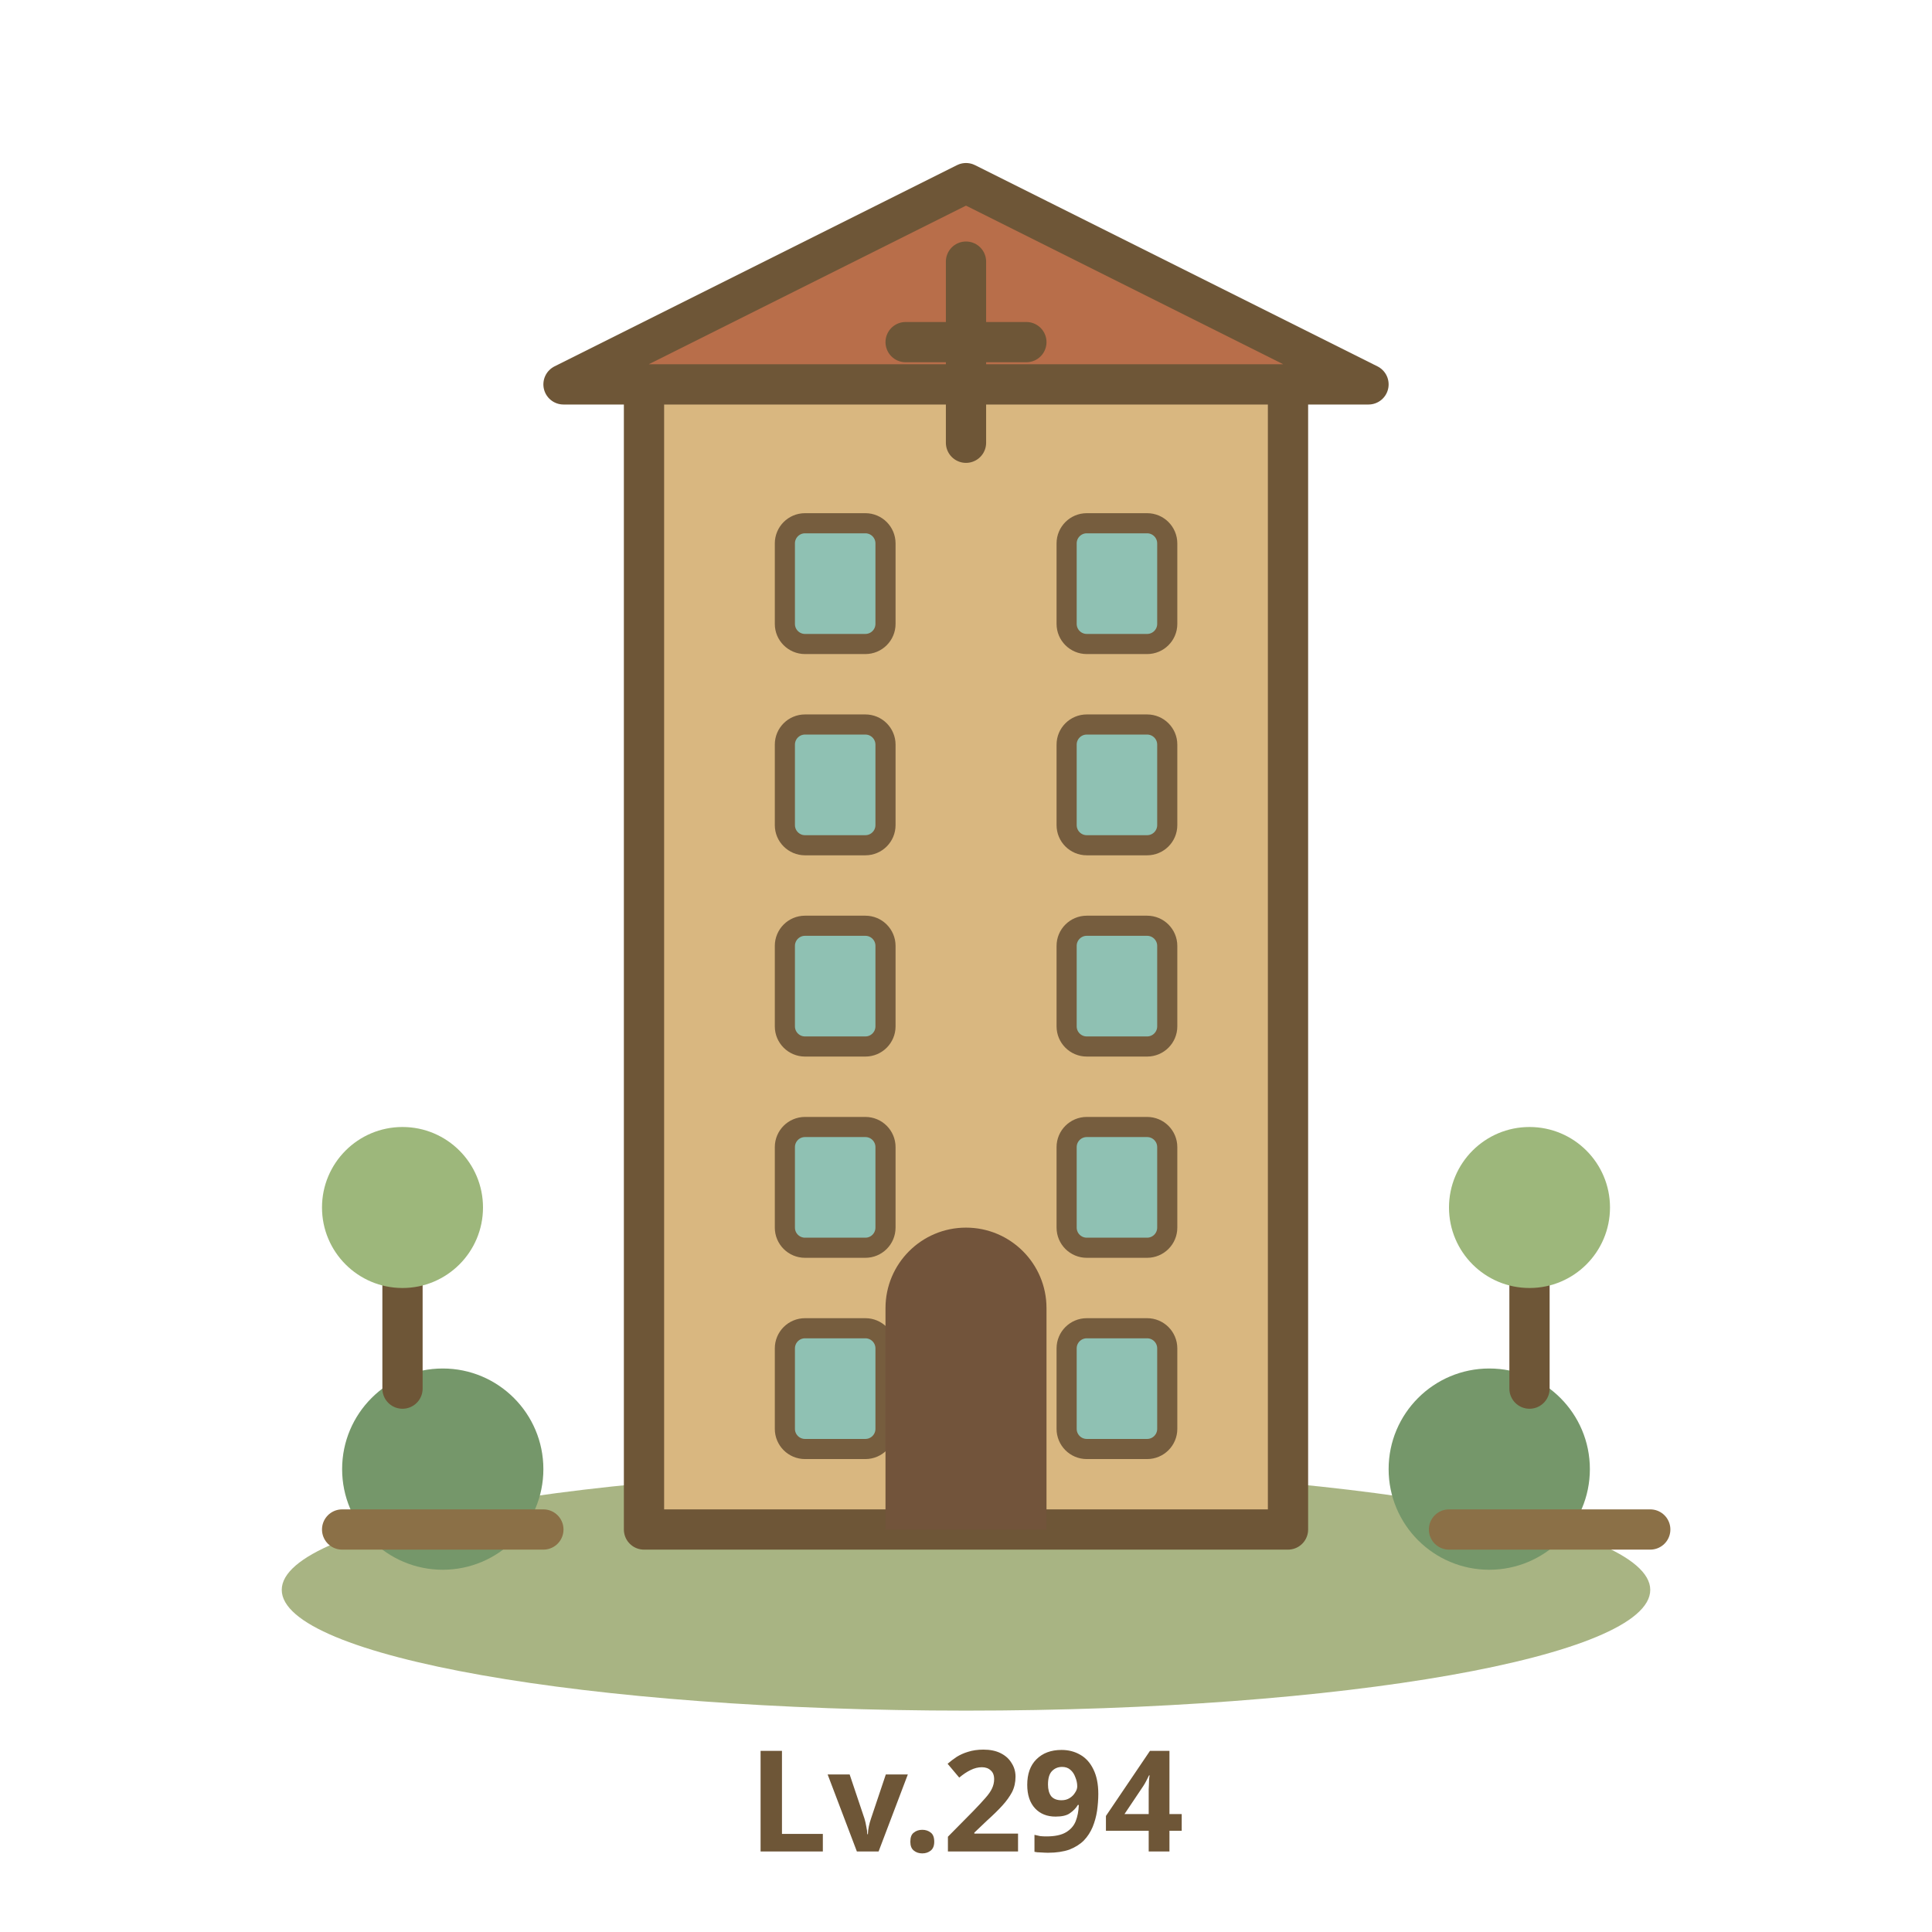
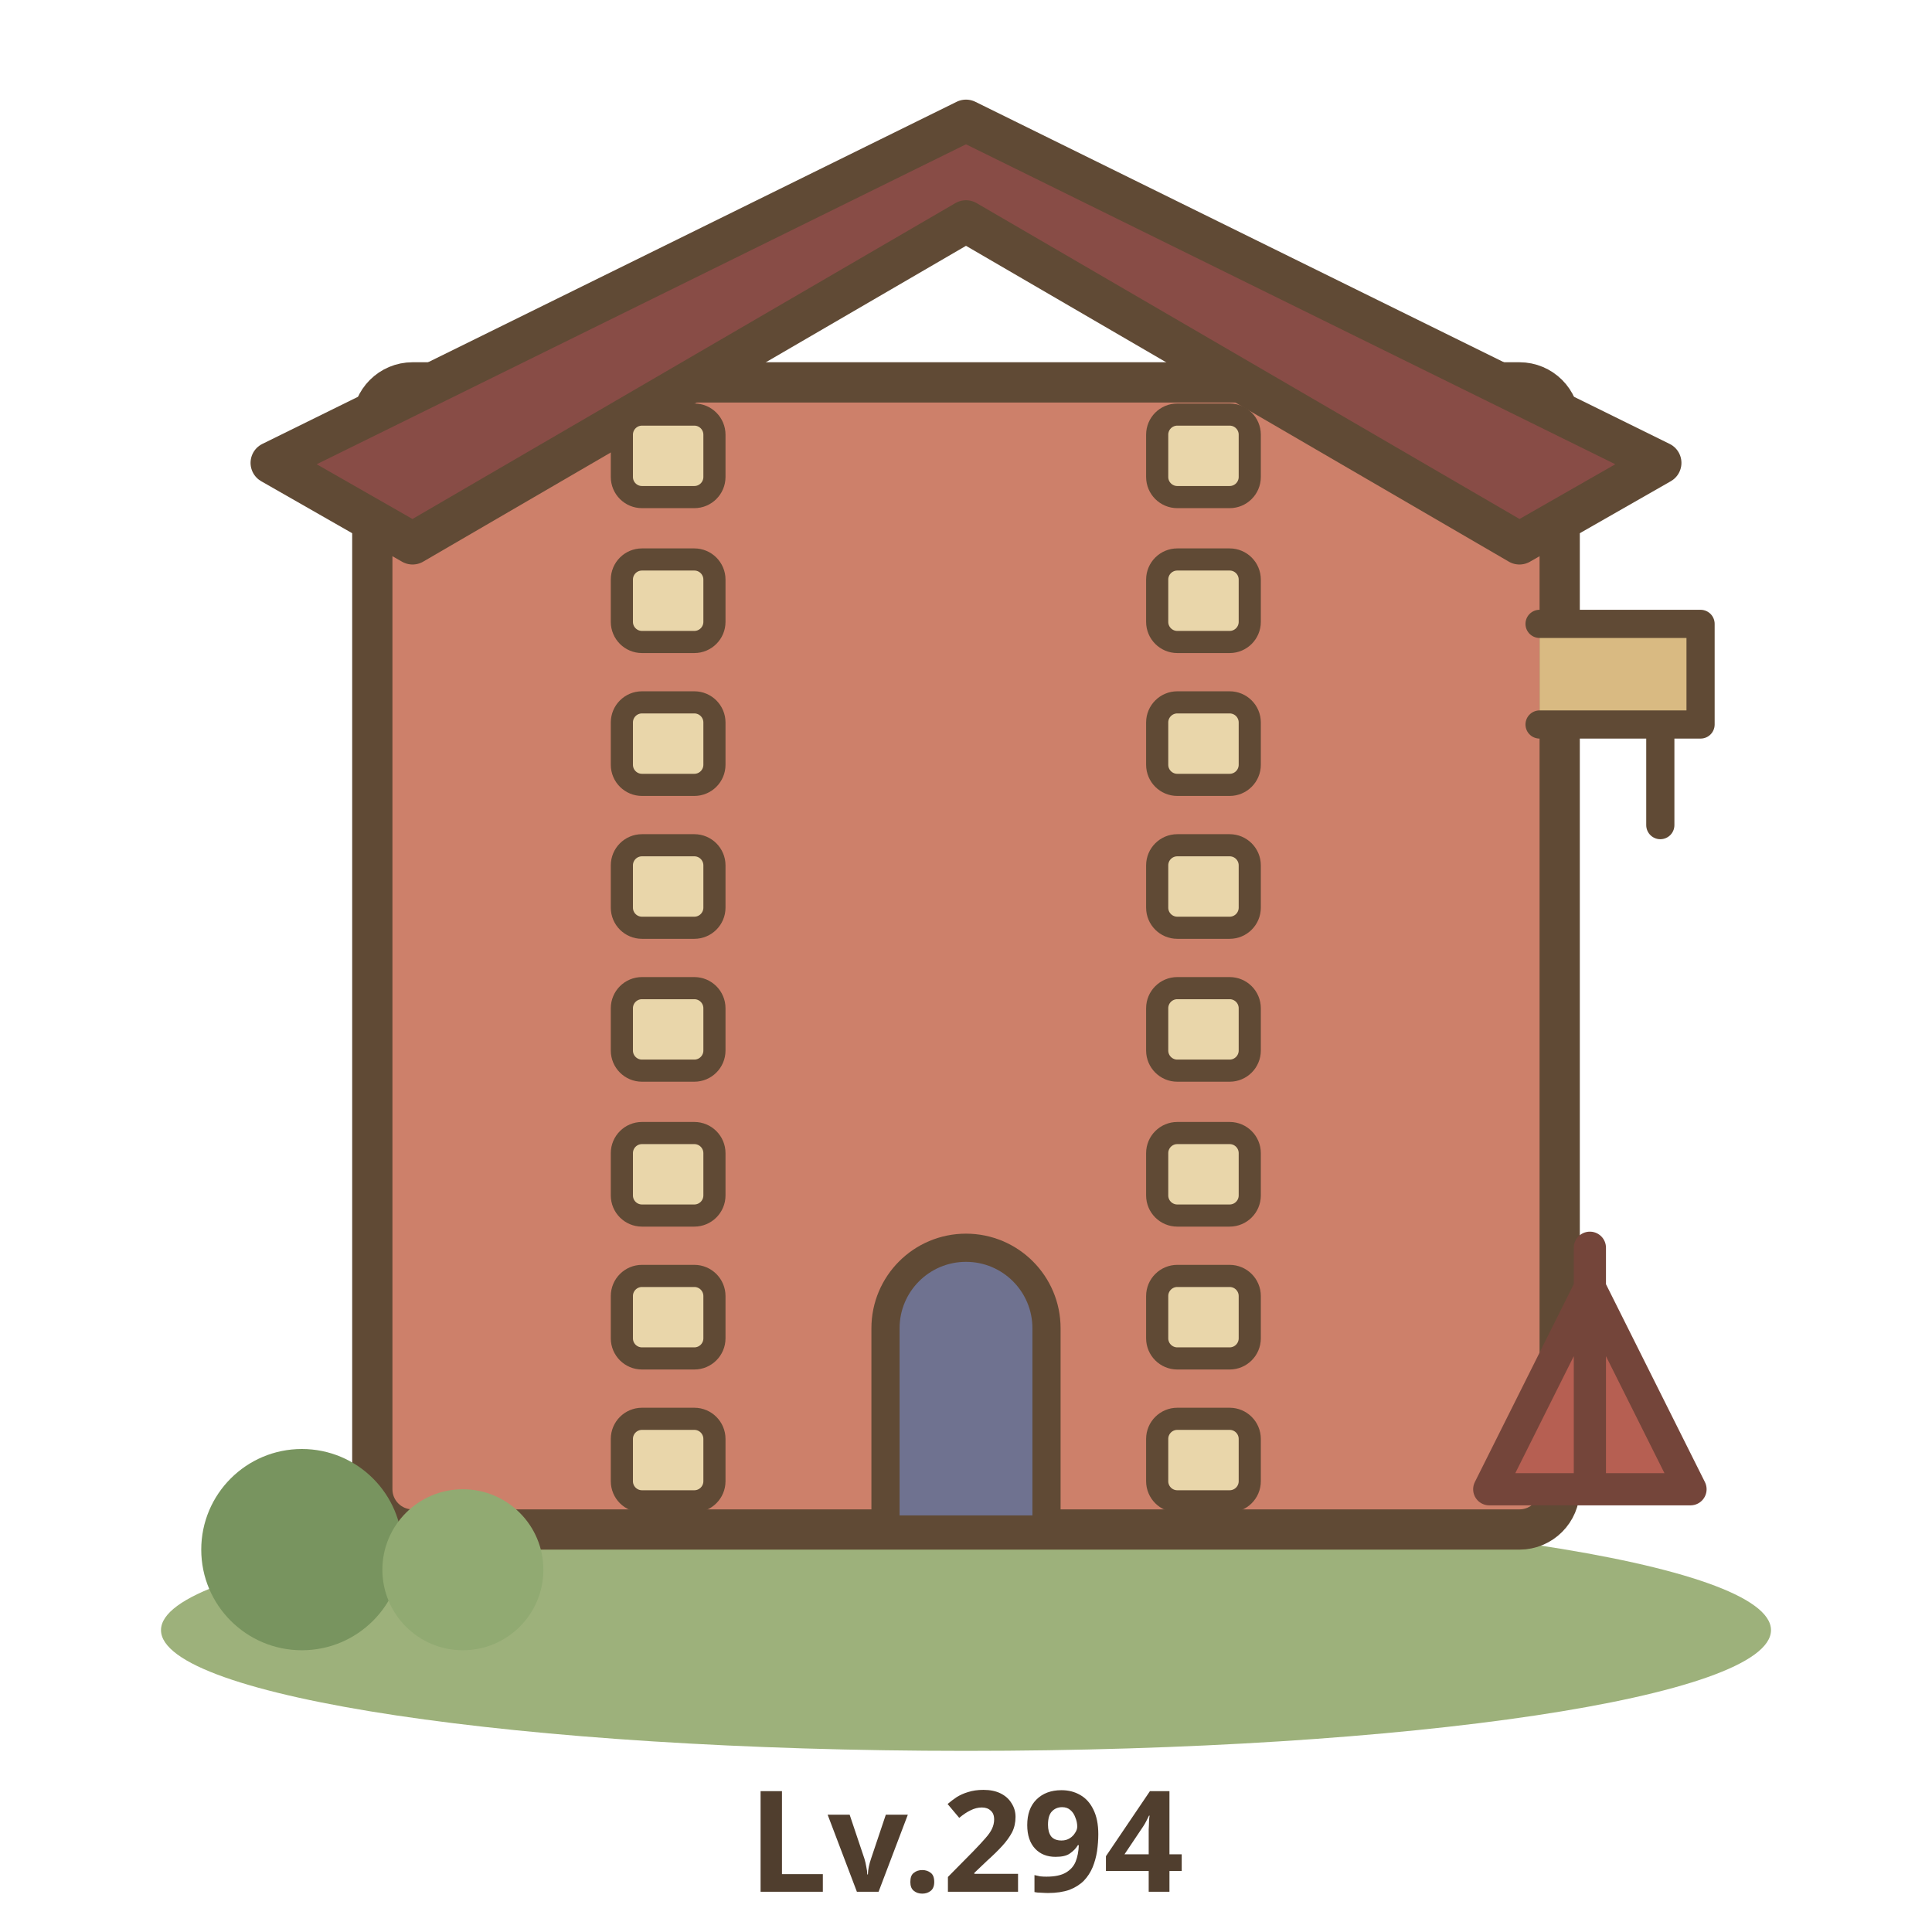
<svg xmlns="http://www.w3.org/2000/svg" width="96" height="96" viewBox="0 0 96 96">
  <g stroke-linecap="round" stroke-linejoin="round">
-     <ellipse cx="48" cy="79" rx="34" ry="6" fill="#A8B483" />
-     <path d="M32 18.1h32v57.9h-32Z" fill="#D9B780" stroke="#6E5637" stroke-width="2" />
-     <path d="M28 19.1 48 9.1 68 19.1Z" fill="#B86E4A" stroke="#6E5637" stroke-width="2" stroke-linejoin="round" />
-     <rect x="39" y="26" width="5" height="6" rx="1" fill="#8FC1B3" stroke="#765D3E" stroke-width="1" />
-     <rect x="53" y="26" width="5" height="6" rx="1" fill="#8FC1B3" stroke="#765D3E" stroke-width="1" />
-     <rect x="39" y="36" width="5" height="6" rx="1" fill="#8FC1B3" stroke="#765D3E" stroke-width="1" />
-     <rect x="53" y="36" width="5" height="6" rx="1" fill="#8FC1B3" stroke="#765D3E" stroke-width="1" />
-     <rect x="39" y="46" width="5" height="6" rx="1" fill="#8FC1B3" stroke="#765D3E" stroke-width="1" />
-     <rect x="53" y="46" width="5" height="6" rx="1" fill="#8FC1B3" stroke="#765D3E" stroke-width="1" />
-     <rect x="39" y="56" width="5" height="6" rx="1" fill="#8FC1B3" stroke="#765D3E" stroke-width="1" />
-     <rect x="53" y="56" width="5" height="6" rx="1" fill="#8FC1B3" stroke="#765D3E" stroke-width="1" />
-     <rect x="39" y="66" width="5" height="6" rx="1" fill="#8FC1B3" stroke="#765D3E" stroke-width="1" />
-     <rect x="53" y="66" width="5" height="6" rx="1" fill="#8FC1B3" stroke="#765D3E" stroke-width="1" />
-     <path d="M44 76V65a4 4 0 0 1 8 0v11" fill="#72543B" />
-     <circle cx="22" cy="73" r="5" fill="#75976A" />
-     <circle cx="74" cy="73" r="5" fill="#75976A" />
-     <path d="M17 76h10m45 0h10" stroke="#8B7047" stroke-width="2" stroke-linecap="round" />
-     <path d="M20 69v-7m56 7v-7" stroke="#6E5637" stroke-width="2" />
-     <circle cx="20" cy="60" r="4" fill="#9DB77B" />
-     <circle cx="76" cy="60" r="4" fill="#9DB77B" />
-     <path d="M48 22v-9m-3 4h6" stroke="#6E5637" stroke-width="2" stroke-linecap="round" />
-     <text x="48" y="92" text-anchor="middle" font-family="sans-serif" font-size="7" font-weight="700" fill="#6E5637">Lv.294</text>
+     <ellipse cx="48" cy="81" rx="40" ry="6" fill="#9DB17B" />
+     <rect x="18.5" y="19.0" width="59.0" height="57.0" rx="2" fill="#CD806A" stroke="#604A35" stroke-width="2" />
+     <path d="M13.5 23.0 L48 6.0 L82.5 23.0 L75.5 27.0 L48 11.0 L20.5 27.0 Z" fill="#884C46" stroke="#604A35" stroke-width="2.1" />
+     <path d="M79 74V62m-5 12 5-10 5 10Z" fill="#B65F52" stroke="#74453A" stroke-width="1.6" />
+     <circle cx="15" cy="77" r="5" fill="#78945F" />
+     <circle cx="23" cy="78" r="4" fill="#91AA72" />
+     <rect x="30.9" y="20.6" width="4.6" height="4.1" rx="1" fill="#E9D6AA" stroke="#604A35" stroke-width="1.1" />
+     <rect x="57.5" y="20.6" width="4.6" height="4.1" rx="1" fill="#E9D6AA" stroke="#604A35" stroke-width="1.1" />
+     <rect x="30.9" y="27.8" width="4.6" height="4.1" rx="1" fill="#E9D6AA" stroke="#604A35" stroke-width="1.1" />
+     <rect x="57.5" y="27.8" width="4.6" height="4.1" rx="1" fill="#E9D6AA" stroke="#604A35" stroke-width="1.1" />
+     <rect x="30.9" y="34.9" width="4.6" height="4.1" rx="1" fill="#E9D6AA" stroke="#604A35" stroke-width="1.1" />
+     <rect x="57.5" y="34.9" width="4.6" height="4.1" rx="1" fill="#E9D6AA" stroke="#604A35" stroke-width="1.1" />
+     <rect x="30.9" y="42.0" width="4.6" height="4.1" rx="1" fill="#E9D6AA" stroke="#604A35" stroke-width="1.1" />
+     <rect x="57.5" y="42.0" width="4.6" height="4.1" rx="1" fill="#E9D6AA" stroke="#604A35" stroke-width="1.1" />
+     <rect x="30.9" y="49.1" width="4.6" height="4.1" rx="1" fill="#E9D6AA" stroke="#604A35" stroke-width="1.1" />
+     <rect x="57.5" y="49.1" width="4.6" height="4.1" rx="1" fill="#E9D6AA" stroke="#604A35" stroke-width="1.1" />
+     <rect x="30.9" y="56.3" width="4.6" height="4.1" rx="1" fill="#E9D6AA" stroke="#604A35" stroke-width="1.1" />
+     <rect x="57.5" y="56.3" width="4.6" height="4.1" rx="1" fill="#E9D6AA" stroke="#604A35" stroke-width="1.1" />
+     <rect x="30.9" y="63.4" width="4.6" height="4.1" rx="1" fill="#E9D6AA" stroke="#604A35" stroke-width="1.1" />
+     <rect x="57.5" y="63.4" width="4.6" height="4.1" rx="1" fill="#E9D6AA" stroke="#604A35" stroke-width="1.1" />
+     <rect x="30.9" y="70.5" width="4.6" height="4.1" rx="1" fill="#E9D6AA" stroke="#604A35" stroke-width="1.1" />
+     <rect x="57.5" y="70.5" width="4.6" height="4.1" rx="1" fill="#E9D6AA" stroke="#604A35" stroke-width="1.1" />
+     <path d="M44 76v-10.0a4 4 0 0 1 8 0v10.0Z" fill="#6F7290" stroke="#604A35" stroke-width="1.4" />
+     <path d="M76.5 31.0h8v5h-8m1 0v5m5-5v5" fill="#D9BA82" stroke="#604A35" stroke-width="1.4" />
+     <text x="48" y="94" text-anchor="middle" font-family="sans-serif" font-size="7" font-weight="700" fill="#503E2E">Lv.294</text>
  </g>
</svg>
